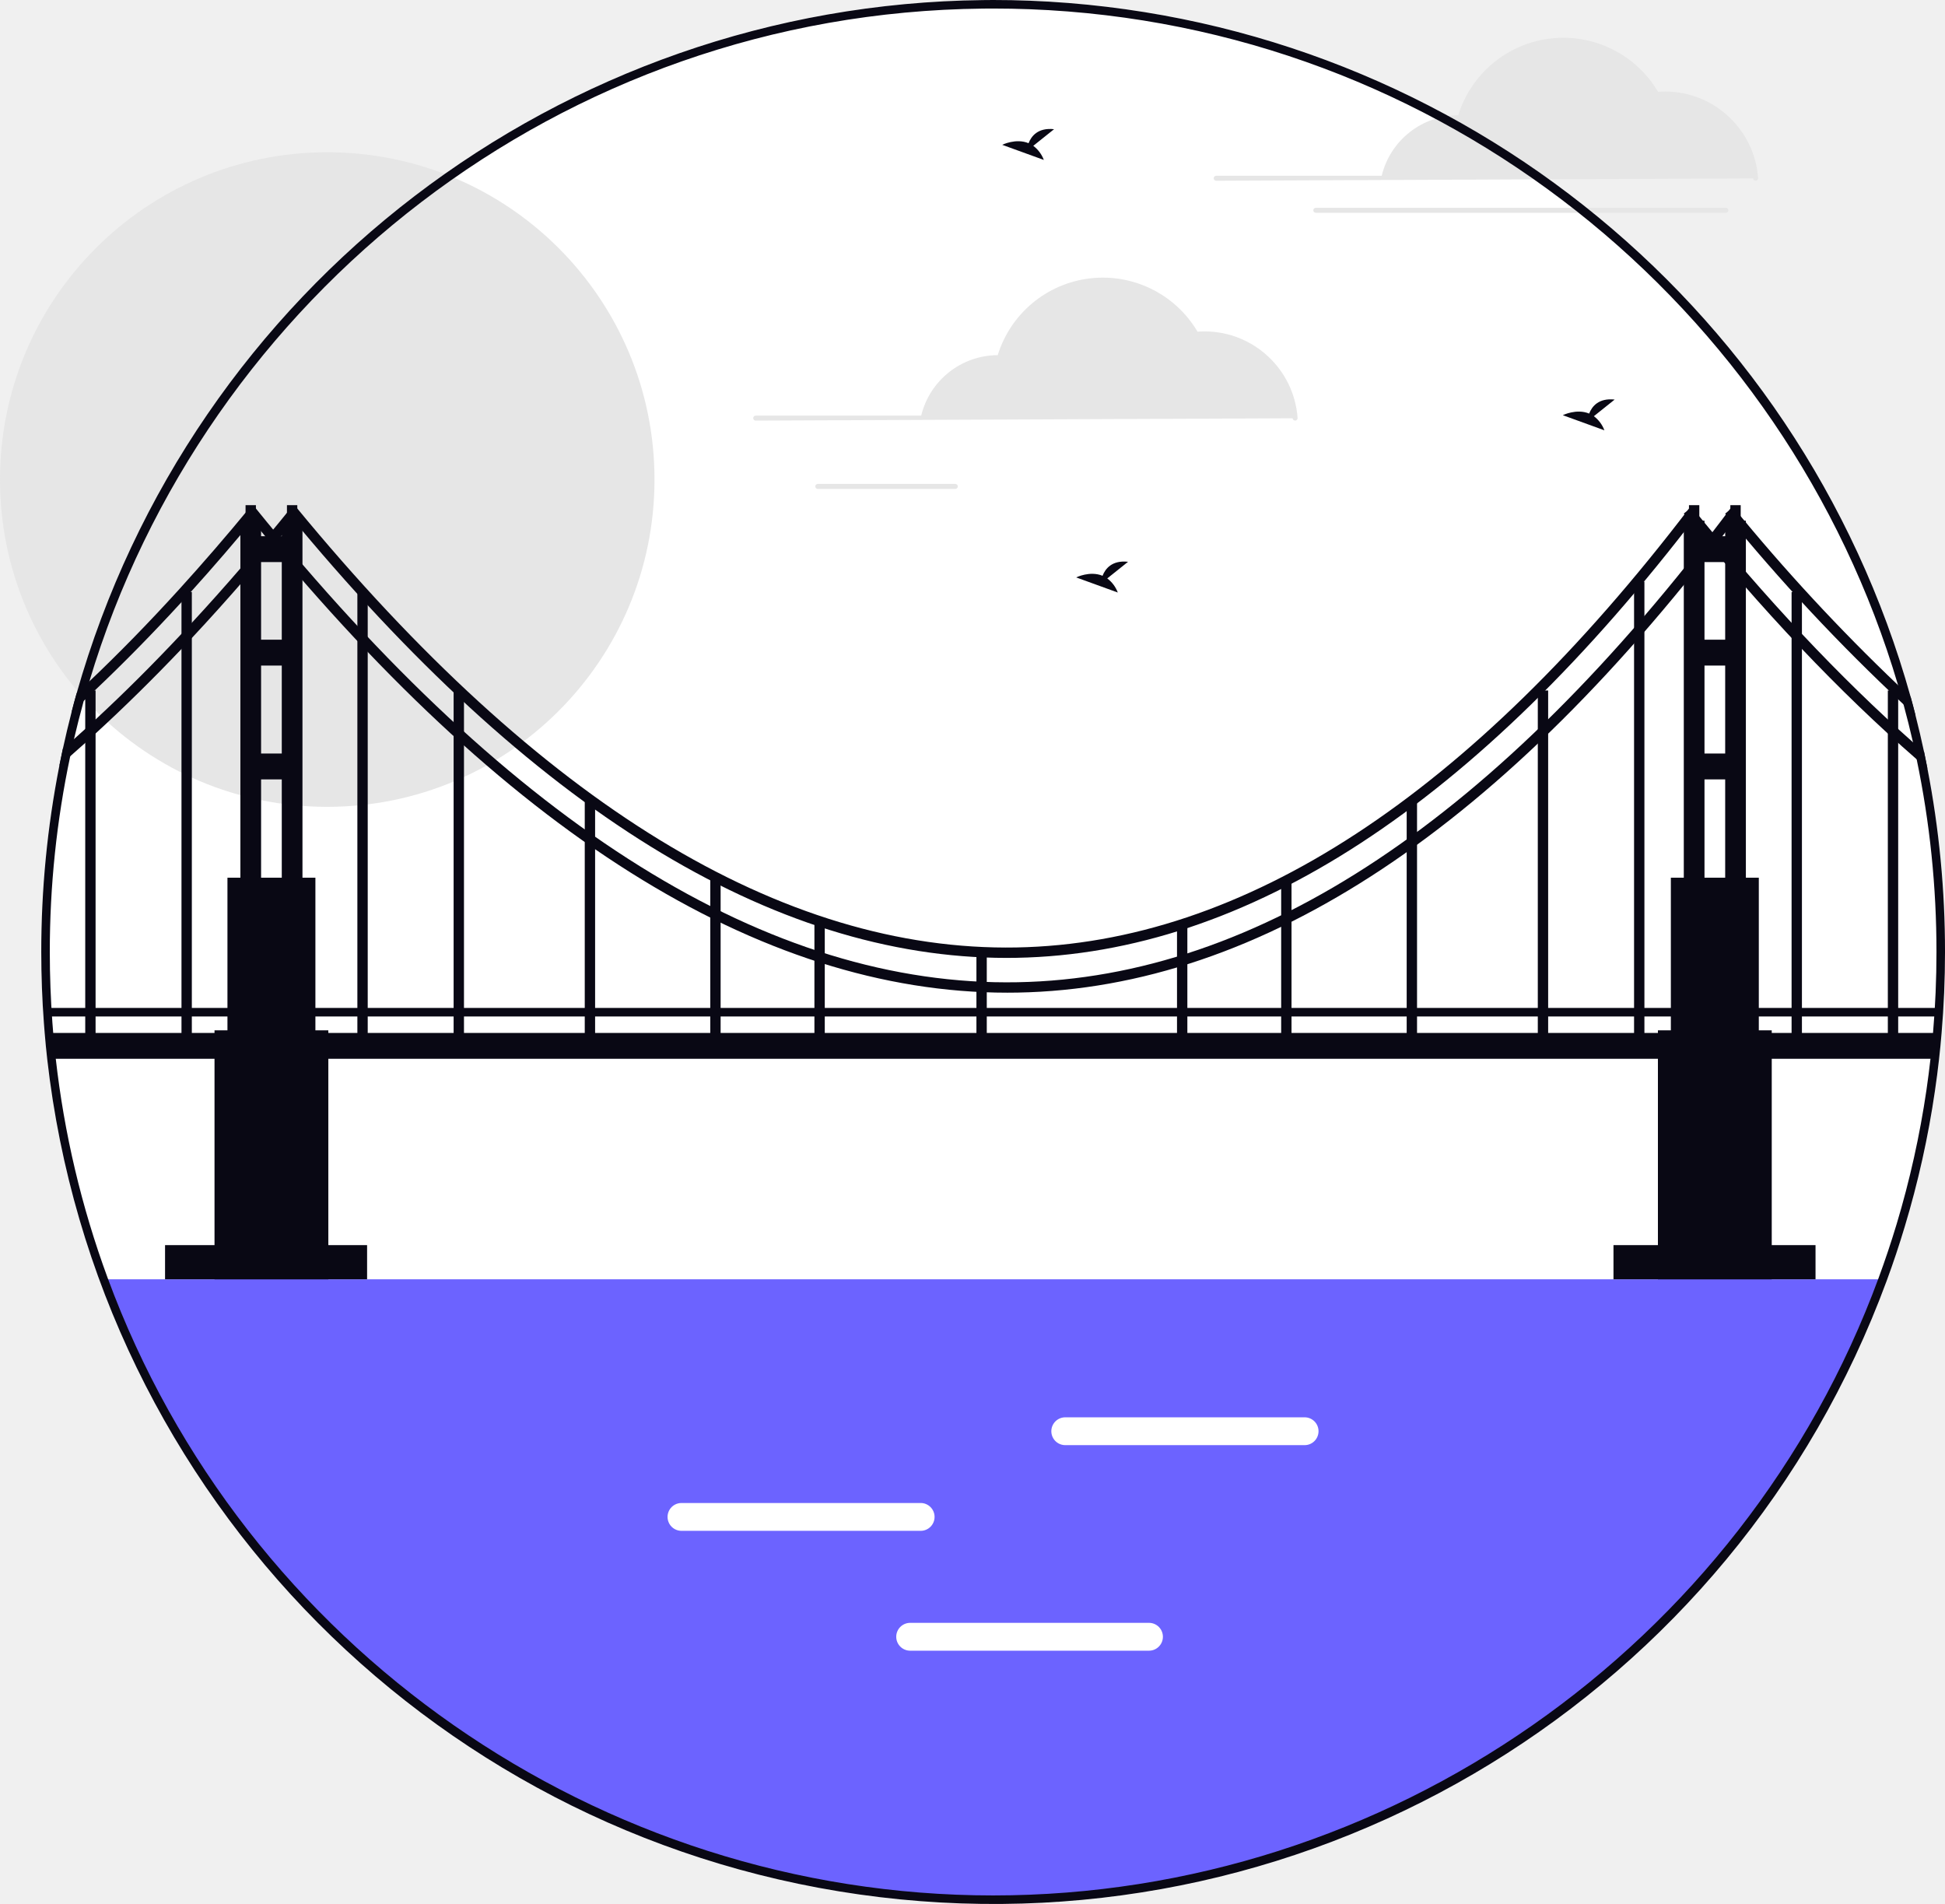
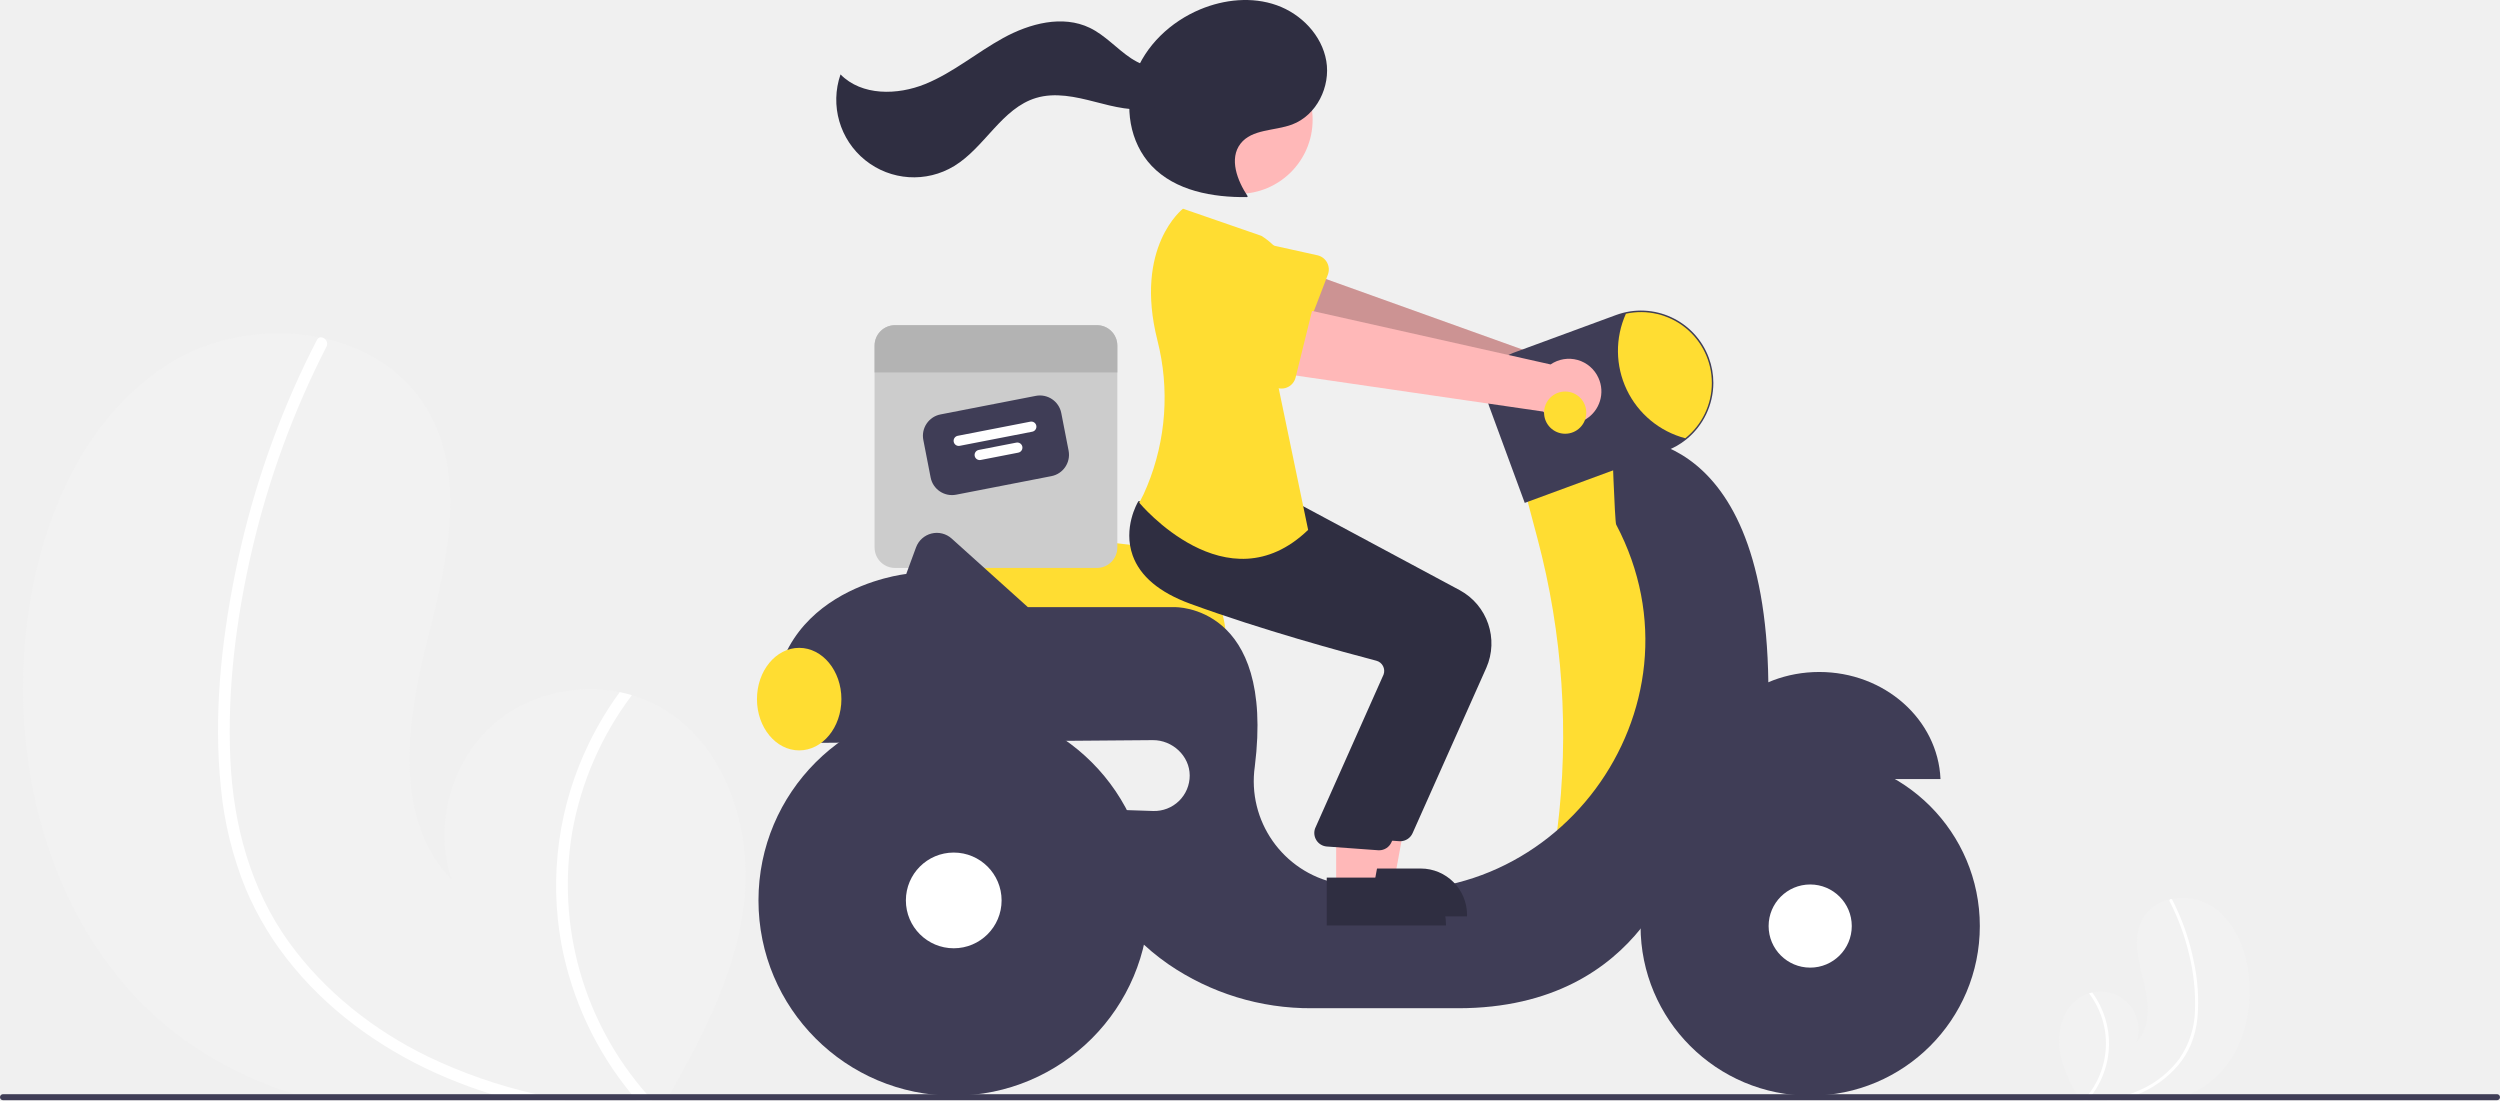
- <svg xmlns="http://www.w3.org/2000/svg" width="800" height="783.031" viewBox="0 0 800 783.031" role="img" artist="Katerina Limpitsouni" source="https://undraw.co/">
-   <g id="Group_178" data-name="Group 178" transform="translate(-656 -242)">
-     <g id="Group_177" data-name="Group 177" transform="translate(656 242)">
-       <path id="Path_2918-1466" data-name="Path 2918" d="M914.2,382.533q-.65-3.406-1.369-6.789c-1.077-5.056-2.259-10.1-3.535-15.1-.632-2.528-1.311-5.056-2-7.573v-.012A392.052,392.052,0,0,0,545.043,66.735h-.035q-7.532-.3-15.1-.293c-1.381,0-2.762.012-4.131.035A391.992,391.992,0,0,0,152.944,351.586q-1.089,3.827-2.072,7.678c-1.311,5.045-2.5,10.113-3.617,15.216v.012c-.492,2.282-.96,4.553-1.416,6.835a395.6,395.6,0,0,0-7.444,76.629c0,9.82.363,19.652,1.089,29.3.105,1.381.21,2.762.327,4.132.281,3.453.632,7.046,1.042,10.7a391.609,391.609,0,0,0,756.588,91.084q4.056-11.008,7.421-22.239a385.285,385.285,0,0,0,12.407-55.76q.965-6.531,1.7-13.086c.41-3.652.761-7.245,1.042-10.686.936-10.967,1.416-22.215,1.416-33.44a395.4,395.4,0,0,0-7.221-75.424Z" transform="translate(-121.423 -66.442)" fill="#fff" />
-       <path id="Path_2919-1467" data-name="Path 2919" d="M506.048,137.05a1.028,1.028,0,1,1,0-2.057h68.076A32.535,32.535,0,0,1,605.6,110.127a45.245,45.245,0,0,1,82.18-9.652c1.012-.079,2-.119,2.958-.119a38.41,38.41,0,0,1,38.2,35.592,1.028,1.028,0,0,1-.954,1.1l-.073,0a1.028,1.028,0,0,1-1.025-.956Z" transform="translate(-5.811 -62.72)" fill="#e6e6e6" />
-       <path id="Path_2920-1468" data-name="Path 2920" d="M705.856,133.47H537.193a1.028,1.028,0,1,1,0-2.057H705.856a1.028,1.028,0,1,1,0,2.057Z" transform="translate(4.01 -45.954)" fill="#e6e6e6" />
-       <rect id="Rectangle_663" data-name="Rectangle 663" width="46.814" height="108.524" transform="translate(88.233 423.738)" fill="#090814" />
-       <rect id="Rectangle_664" data-name="Rectangle 664" width="46.814" height="108.524" transform="translate(681.923 423.738)" fill="#090814" />
-       <path id="Path_2921-1469" data-name="Path 2921" d="M889.646,466.426C834.857,615.354,691.711,721.583,523.764,721.583S212.671,615.354,157.882,466.426Z" transform="translate(-115.278 59.69)" fill="#6c63ff" />
-       <circle id="Ellipse_470" data-name="Ellipse 470" cx="134.601" cy="134.601" r="134.601" transform="translate(0 62.619)" fill="#e6e6e6" />
-       <path id="Path_2922-1470" data-name="Path 2922" d="M914.2,382.533q-.65-3.406-1.369-6.789c-1.077-5.056-2.259-10.1-3.535-15.1-.632-2.528-1.311-5.056-2-7.573v-.012A392.052,392.052,0,0,0,545.043,66.735h-.035q-7.532-.3-15.1-.293c-1.381,0-2.762.012-4.131.035A391.992,391.992,0,0,0,152.944,351.586q-1.089,3.827-2.072,7.678c-1.311,5.045-2.5,10.113-3.617,15.216v.012c-.492,2.282-.96,4.553-1.416,6.835a395.6,395.6,0,0,0-7.444,76.629c0,9.82.363,19.652,1.089,29.3.105,1.381.21,2.762.327,4.132.281,3.453.632,7.046,1.042,10.7a391.609,391.609,0,0,0,756.588,91.084q4.056-11.008,7.421-22.239a385.285,385.285,0,0,0,12.407-55.76q.965-6.531,1.7-13.086c.41-3.652.761-7.245,1.042-10.686.936-10.967,1.416-22.215,1.416-33.44a395.4,395.4,0,0,0-7.221-75.424ZM916.507,491.1c-.269,3.406-.62,6.976-1.03,10.581q-.737,6.514-1.673,12.992a386.684,386.684,0,0,1-12.3,55.268q-3.354,11.113-7.362,22C838.252,743.885,691.875,845.96,529.909,845.96S221.567,743.885,165.678,591.949a385.547,385.547,0,0,1-21.337-90.265c-.41-3.6-.761-7.175-1.042-10.593-.117-1.358-.222-2.715-.327-4.085-.7-9.562-1.065-19.324-1.065-29.05a387.49,387.49,0,0,1,8.4-80.5c.492-2.353,1.018-4.693,1.545-7.034v-.012q1.861-7.936,4.015-15.754c.2-.726.4-1.451.609-2.165q.28-1.036.6-2.072c.351-1.264.726-2.516,1.1-3.757C205.754,188.028,352.317,71.779,525.8,69.977c1.369-.012,2.739-.023,4.108-.023q7.515,0,14.982.281c169.27,6.461,311.117,121.89,357.221,277.981q1.159,3.933,2.247,7.912c1.4,5.15,2.7,10.358,3.9,15.59q.79,3.476,1.51,6.987a387.08,387.08,0,0,1,8.146,79.251C917.912,469.076,917.444,480.23,916.507,491.1Z" transform="translate(-121.423 -66.442)" fill="#090814" />
-       <rect id="Rectangle_665" data-name="Rectangle 665" width="36.175" height="68.093" transform="translate(93.554 360.965)" fill="#090814" />
-       <rect id="Rectangle_666" data-name="Rectangle 666" width="8.512" height="153.21" transform="translate(98.874 214.138)" fill="#090814" />
-       <rect id="Rectangle_667" data-name="Rectangle 667" width="8.512" height="153.21" transform="translate(115.897 214.138)" fill="#090814" />
-       <rect id="Rectangle_668" data-name="Rectangle 668" width="19.151" height="10.64" transform="translate(103.131 220.522)" fill="#090814" />
-       <rect id="Rectangle_669" data-name="Rectangle 669" width="19.151" height="10.64" transform="translate(103.131 263.08)" fill="#090814" />
-       <rect id="Rectangle_670" data-name="Rectangle 670" width="19.151" height="10.64" transform="translate(103.131 309.894)" fill="#090814" />
-       <rect id="Rectangle_671" data-name="Rectangle 671" width="4.256" height="10.64" transform="translate(101.001 207.754)" fill="#090814" />
-       <rect id="Rectangle_672" data-name="Rectangle 672" width="4.256" height="10.64" transform="translate(118.026 207.754)" fill="#090814" />
-       <rect id="Rectangle_673" data-name="Rectangle 673" width="36.175" height="68.093" transform="translate(687.243 360.965)" fill="#090814" />
-       <rect id="Rectangle_674" data-name="Rectangle 674" width="8.512" height="153.21" transform="translate(692.564 214.138)" fill="#090814" />
-       <rect id="Rectangle_675" data-name="Rectangle 675" width="8.512" height="153.21" transform="translate(709.586 214.138)" fill="#090814" />
-       <rect id="Rectangle_676" data-name="Rectangle 676" width="19.151" height="10.64" transform="translate(696.818 220.522)" fill="#090814" />
-       <rect id="Rectangle_677" data-name="Rectangle 677" width="19.151" height="10.64" transform="translate(696.818 263.08)" fill="#090814" />
-       <rect id="Rectangle_678" data-name="Rectangle 678" width="19.151" height="10.64" transform="translate(696.818 309.894)" fill="#090814" />
-       <rect id="Rectangle_679" data-name="Rectangle 679" width="4.256" height="10.64" transform="translate(694.691 207.754)" fill="#090814" />
-       <rect id="Rectangle_680" data-name="Rectangle 680" width="4.256" height="10.64" transform="translate(711.713 207.754)" fill="#090814" />
-       <path id="Path_2923-1471" data-name="Path 2923" d="M917.505,389.4q-.439,5.355-1.041,10.639H141.839q-.6-5.285-1.041-10.639Z" transform="translate(-120.666 35.401)" fill="#090814" />
-       <path id="Path_2924-1472" data-name="Path 2924" d="M515.482,424.693c-102.026,0-207.255-66.265-312.844-197.029l3.311-2.675C312.155,356.519,417.736,422.315,519.7,420.4c99.111-1.811,197.892-67.535,293.6-195.348l3.407,2.552C720.175,356.521,620.274,422.818,519.782,424.655Q517.633,424.694,515.482,424.693Z" transform="translate(-101.165 -16.445)" fill="#090814" />
-       <path id="Path_2925-1473" data-name="Path 2925" d="M511.075,410.395c-96.371,0-195.758-61.448-295.485-182.712l3.287-2.7C319.169,346.93,418.815,407.834,515.151,406.1c93.523-1.716,186.738-62.634,277.056-181.061l3.384,2.581C704.445,347.134,610.117,408.616,515.229,410.357,513.846,410.382,512.459,410.395,511.075,410.395Z" transform="translate(-97.081 -16.448)" fill="#090814" />
-       <path id="Path_2926-1474" data-name="Path 2926" d="M752.237,332.535c-1.475-1.264-2.961-2.54-4.436-3.827q-47.772-41.592-95.789-101.045l3.312-2.669q45.594,56.48,90.967,96.726,2.282,2.037,4.577,4.026Q751.587,329.135,752.237,332.535Z" transform="translate(40.542 -16.444)" fill="#090814" />
-       <path id="Path_2927-1475" data-name="Path 2927" d="M743.25,310.653q-2.476-2.212-4.939-4.518a785.148,785.148,0,0,1-73.352-78.455l3.289-2.7a793.373,793.373,0,0,0,67.816,73.247c1.732,1.65,3.453,3.265,5.185,4.846v.012C741.939,305.6,742.618,308.125,743.25,310.653Z" transform="translate(44.625 -16.449)" fill="#090814" />
-       <rect id="Rectangle_681" data-name="Rectangle 681" width="4.256" height="184.538" transform="translate(146.992 243.456)" fill="#090814" />
-       <rect id="Rectangle_682" data-name="Rectangle 682" width="4.256" height="144.025" transform="translate(186.583 283.969)" fill="#090814" />
-       <rect id="Rectangle_683" data-name="Rectangle 683" width="4.256" height="100.05" transform="translate(240.515 329.008)" fill="#090814" />
-       <rect id="Rectangle_684" data-name="Rectangle 684" width="4.256" height="67.029" transform="translate(292.142 360.965)" fill="#090814" />
-       <rect id="Rectangle_685" data-name="Rectangle 685" width="4.256" height="51.089" transform="translate(334.981 379.033)" fill="#090814" />
-       <rect id="Rectangle_686" data-name="Rectangle 686" width="4.256" height="184.538" transform="translate(736.898 243.456)" fill="#090814" />
-       <rect id="Rectangle_687" data-name="Rectangle 687" width="4.256" height="144.025" transform="translate(776.489 283.969)" fill="#090814" />
-       <path id="Path_2928-1476" data-name="Path 2928" d="M242.886,227.663q-22.191,27.476-44.348,51.172-2.142,2.265-4.249,4.506-17.7,18.592-35.336,34.762-2.141,1.966-4.26,3.874c-2.06,1.849-4.109,3.675-6.168,5.478-.48.421-.948.843-1.428,1.252-1.006.878-2.025,1.756-3.043,2.622.457-2.282.925-4.553,1.416-6.835v-.012c1.054-.9,2.1-1.826,3.137-2.762.491-.433.972-.866,1.463-1.3v-.012q2.317-2.054,4.623-4.167,2.141-1.931,4.26-3.921,17.645-16.345,35.336-35.2c1.416-1.51,2.832-3.02,4.249-4.553q20.506-22.139,41.036-47.579Z" transform="translate(-119.639 -16.444)" fill="#090814" />
-       <path id="Path_2929-1477" data-name="Path 2929" d="M224.65,227.68Q210.762,244.57,196.9,259.9c-1.276,1.4-2.54,2.8-3.815,4.178q-17.856,19.47-35.687,36.342-1.967,1.861-3.909,3.675c-.2.2-.41.386-.609.562-.527.5-1.053.983-1.58,1.475-1.136,1.065-2.271,2.107-3.418,3.137q.983-3.845,2.072-7.678,1.808-1.65,3.593-3.371c.55-.515,1.089-1.03,1.639-1.557q18.4-17.469,36.834-37.735,14.66-16.117,29.343-33.955Z" transform="translate(-118.432 -16.449)" fill="#090814" />
-       <rect id="Rectangle_688" data-name="Rectangle 688" width="4.256" height="184.538" transform="translate(74.648 243.456)" fill="#090814" />
-       <rect id="Rectangle_689" data-name="Rectangle 689" width="4.256" height="144.025" transform="translate(35.057 283.969)" fill="#090814" />
-       <rect id="Rectangle_690" data-name="Rectangle 690" width="4.256" height="188.793" transform="translate(672.109 239.2)" fill="#090814" />
-       <rect id="Rectangle_691" data-name="Rectangle 691" width="4.256" height="144.025" transform="translate(632.515 283.969)" fill="#090814" />
-       <rect id="Rectangle_692" data-name="Rectangle 692" width="4.256" height="100.05" transform="translate(578.586 329.008)" fill="#090814" />
-       <rect id="Rectangle_693" data-name="Rectangle 693" width="4.256" height="67.029" transform="translate(526.959 360.965)" fill="#090814" />
-       <rect id="Rectangle_694" data-name="Rectangle 694" width="4.256" height="51.089" transform="translate(484.118 379.033)" fill="#090814" />
-       <rect id="Rectangle_695" data-name="Rectangle 695" width="4.256" height="38.53" transform="translate(401.616 391.592)" fill="#090814" />
-       <path id="Path_2930-1478" data-name="Path 2930" d="M438.4,547.825H340.018a5.725,5.725,0,1,1,0-11.449H438.4a5.725,5.725,0,0,1,0,11.449Z" transform="translate(-59.648 81.748)" fill="#fff" />
-       <path id="Path_2931-1479" data-name="Path 2931" d="M558.407,521.032H460.025a5.725,5.725,0,1,1,0-11.449h98.381a5.724,5.724,0,1,1,0,11.449Z" transform="translate(-21.805 73.299)" fill="#fff" />
-       <path id="Path_2932-1480" data-name="Path 2932" d="M509.8,585.3H411.415a5.725,5.725,0,0,1,0-11.449H509.8a5.725,5.725,0,0,1,0,11.449Z" transform="translate(-37.134 93.564)" fill="#fff" />
-       <path id="Path_2933-1481" data-name="Path 2933" d="M362.048,212.05a1.028,1.028,0,1,1,0-2.057h68.076A32.535,32.535,0,0,1,461.6,185.127a45.245,45.245,0,0,1,82.18-9.652c1.012-.079,2-.119,2.958-.119a38.41,38.41,0,0,1,38.2,35.592,1.028,1.028,0,0,1-.954,1.1l-.073,0a1.028,1.028,0,0,1-1.025-.956Z" transform="translate(-51.22 -39.069)" fill="#e6e6e6" />
-       <path id="Path_2934-1482" data-name="Path 2934" d="M438.029,219.807H381.465a1.028,1.028,0,1,1,0-2.057h56.564a1.028,1.028,0,1,1,0,2.057Z" transform="translate(-45.097 -18.728)" fill="#e6e6e6" />
-       <path id="Path_2935-1483" data-name="Path 2935" d="M451.665,113.7l8.553-6.841c-6.644-.733-9.374,2.891-10.492,5.759-5.191-2.155-10.842.669-10.842.669L456,119.5A12.949,12.949,0,0,0,451.665,113.7Z" transform="translate(-26.666 -53.727)" fill="#090814" />
-       <path id="Path_2936-1484" data-name="Path 2936" d="M474.8,248.956l8.553-6.841c-6.644-.733-9.374,2.891-10.492,5.759-5.191-2.155-10.842.669-10.842.669l17.113,6.213a12.949,12.949,0,0,0-4.332-5.8Z" transform="translate(-19.371 -11.075)" fill="#090814" />
-       <path id="Path_2937-1485" data-name="Path 2937" d="M626.963,198.235l8.553-6.841c-6.644-.733-9.374,2.891-10.492,5.759-5.191-2.155-10.842.669-10.842.669l17.113,6.213A12.95,12.95,0,0,0,626.963,198.235Z" transform="translate(28.613 -27.069)" fill="#090814" />
-       <rect id="Rectangle_696" data-name="Rectangle 696" width="83.102" height="14.045" transform="translate(67.887 512.07)" fill="#090814" />
-       <rect id="Rectangle_697" data-name="Rectangle 697" width="83.102" height="14.045" transform="translate(663.644 512.07)" fill="#090814" />
-       <rect id="Rectangle_698" data-name="Rectangle 698" width="778.085" height="3.511" transform="translate(19.376 414.524)" fill="#090814" />
-     </g>
-   </g>
+ <svg xmlns="http://www.w3.org/2000/svg" data-name="Layer 1" width="829" height="364.829" viewBox="0 0 829 364.829">
+   <path d="M432.13,567.974c-2.85,22.33-13.33,42.76-24.51,62.44-.37.67-.75,1.33-1.14,2H290.28c-2.35-.61-4.67-1.28-6.98-2a127.027,127.027,0,0,1-36.69-18.05c-42.75-30.8-59.2-89-51.77-141.15,4.62-32.4,18.84-65.48,46.53-82.93,14.62-9.23,33.4-12.23,50.23-8.8.44.08.88.18,1.33.27,14.48,3.26,27.38,11.36,34.72,24.41,13.2,23.45,5.34,52.5-1.15,78.6-6.47,26.1-9.98,57.34,8.8,76.59-6.2-18.25-.08-40.02,14.73-52.36,11.19-9.31,26.77-12.8,40.98-9.91,1.36.29,2.7.62,4.02,1.02a44.598,44.598,0,0,1,9.17,3.84C426.35,514.315,435.32,542.805,432.13,567.974Z" transform="translate(-185.5 -267.5855)" fill="#f2f2f2" />
+   <path d="M363.23,630.414c3.22.75,6.45,1.41,9.7,2H355.36c-2.3-.62-4.59-1.28-6.86-2q-7.485-2.34-14.74-5.37c-19.4-8.14-37.27-20.36-50.79-36.62a103.371,103.371,0,0,1-16.02-26.17,118.856,118.856,0,0,1-8.2-33.49c-2.45-23.6.05-47.85,4.72-71.03a296.451,296.451,0,0,1,23.16-69.47q1.905-3.975,3.94-7.9a1.542,1.542,0,0,1,1.03-.88,1.777,1.777,0,0,1,1.33.27,2.106,2.106,0,0,1,.83,2.78,293.039,293.039,0,0,0-24.58,66.96c-5.32,22.67-8.34,46.39-7.31,69.7.98,21.78,6.67,43.2,19.58,61.01,11.79,16.26,28.07,29.08,46.08,37.81A169.131,169.131,0,0,0,363.23,630.414Z" transform="translate(-185.5 -267.5855)" fill="#fff" />
+   <path d="M401.79,632.414h-5.18c-.58-.66-1.14-1.33-1.69-2a110.411,110.411,0,0,1-23.24-49.66,107.734,107.734,0,0,1,9.29-67.05,110.241,110.241,0,0,1,10.04-16.62c1.36.29,2.7.62,4.02,1.02a106.056,106.056,0,0,0-19.77,45.34A105.095,105.095,0,0,0,400,630.414C400.58,631.084,401.18,631.755,401.79,632.414Z" transform="translate(-185.5 -267.5855)" fill="#fff" />
+   <path d="M868.429,615.408c.752,5.893,3.518,11.285,6.469,16.479.098.177.198.351.301.528h30.667c.62-.161,1.232-.338,1.842-.528a33.525,33.525,0,0,0,9.683-4.764c11.283-8.129,15.624-23.489,13.663-37.252-1.219-8.551-4.972-17.281-12.28-21.887a18.437,18.437,0,0,0-13.257-2.322c-.116.021-.232.048-.351.071a13.68,13.68,0,0,0-9.163,6.442c-3.484,6.189-1.409,13.856.303,20.744,1.708,6.888,2.634,15.133-2.322,20.214a12.644,12.644,0,0,0-14.703-16.434c-.359.077-.713.164-1.061.269a11.771,11.771,0,0,0-2.42,1.013C869.955,601.246,867.587,608.765,868.429,615.408Z" transform="translate(-185.5 -267.5855)" fill="#f2f2f2" />
+   <path d="M886.613,631.887c-.85.198-1.702.372-2.56.528h4.637c.607-.164,1.211-.338,1.81-.528q1.976-.618,3.89-1.417a34.9,34.9,0,0,0,13.404-9.665,27.282,27.282,0,0,0,4.228-6.907,31.368,31.368,0,0,0,2.164-8.839,62.858,62.858,0,0,0-1.246-18.746,78.238,78.238,0,0,0-6.112-18.334q-.503-1.049-1.04-2.085a.407.407,0,0,0-.272-.232.469.469,0,0,0-.351.071.556.556,0,0,0-.219.734,77.338,77.338,0,0,1,6.487,17.672,68.022,68.022,0,0,1,1.929,18.395,29.351,29.351,0,0,1-5.168,16.102,32.486,32.486,0,0,1-12.161,9.979A44.637,44.637,0,0,1,886.613,631.887Z" transform="translate(-185.5 -267.5855)" fill="#fff" />
+   <path d="M876.437,632.415h1.367c.153-.174.301-.351.446-.528a29.14,29.14,0,0,0,6.134-13.106,28.433,28.433,0,0,0-2.452-17.696,29.095,29.095,0,0,0-2.65-4.386c-.359.077-.713.164-1.061.269a27.99,27.99,0,0,1,5.218,11.966,27.737,27.737,0,0,1-6.529,22.953C876.756,632.064,876.598,632.24,876.437,632.415Z" transform="translate(-185.5 -267.5855)" fill="#fff" />
+   <path d="M592.01,480.094h-95.981L495.011,450.583a8.86,8.86,0,0,1,9.931-9.099l55.854,6.839h.007a31.291,31.291,0,0,1,31.206,31.27Z" transform="translate(-185.5 -267.5855)" fill="#ffdd32" />
+   <path d="M549.231,375.414H482.289a6.777,6.777,0,0,0-6.779,6.779v66.942a6.777,6.777,0,0,0,6.779,6.779h66.942a6.777,6.777,0,0,0,6.779-6.779V382.193A6.777,6.777,0,0,0,549.231,375.414Z" transform="translate(-185.5 -267.5855)" fill="#ccc" />
+   <path d="M534.154,425.471l-31.606,6.155a7.211,7.211,0,0,1-8.447-5.693L491.672,413.457a7.211,7.211,0,0,1,5.693-8.447l31.606-6.155a7.211,7.211,0,0,1,8.447,5.693l2.43,12.476A7.211,7.211,0,0,1,534.154,425.471Z" transform="translate(-185.5 -267.5855)" fill="#3f3d56" />
+   <path d="M527.831,410.732l-24.121,4.697a1.695,1.695,0,0,1-.648-3.327l24.121-4.697a1.695,1.695,0,0,1,.648,3.327Z" transform="translate(-185.5 -267.5855)" fill="#fff" />
+   <path d="M523.143,417.688l-12.476,2.43a1.695,1.695,0,0,1-.648-3.327l12.476-2.43a1.695,1.695,0,1,1,.648,3.327Z" transform="translate(-185.5 -267.5855)" fill="#fff" />
+   <path d="M556.01,382.193v8.897h-80.5v-8.897a6.777,6.777,0,0,1,6.779-6.779h66.942A6.777,6.777,0,0,1,556.01,382.193Z" transform="translate(-185.5 -267.5855)" fill="#b3b3b3" />
+   <path d="M716.761,393.877a10.743,10.743,0,0,0-15.193-6.365l-92.097-33.043-4.056,23.007,91.803,25.245a10.801,10.801,0,0,0,19.543-8.845Z" transform="translate(-185.5 -267.5855)" fill="#ffb8b8" />
+   <path d="M716.761,393.877a10.743,10.743,0,0,0-15.193-6.365l-92.097-33.043-4.056,23.007,91.803,25.245a10.801,10.801,0,0,0,19.543-8.845Z" transform="translate(-185.5 -267.5855)" opacity="0.2" />
+   <path d="M625.817,358.662l-8.697,22.72a4.817,4.817,0,0,1-6.861,2.476l-21.136-11.896a13.377,13.377,0,0,1,9.637-24.959l23.602,5.235a4.817,4.817,0,0,1,3.454,6.424Z" transform="translate(-185.5 -267.5855)" fill="#ffdd32" />
+   <path d="M724.01,414.914l-33,15,4.333,16.311a253.735,253.735,0,0,1,6.54,96.65v0l24.128,5.039,20-51-7-58Z" transform="translate(-185.5 -267.5855)" fill="#ffdd32" />
+   <path d="M788.76,490.414c-21.682,0-39.352,15.762-40.209,35.5h80.418C828.111,506.176,810.442,490.414,788.76,490.414Z" transform="translate(-185.5 -267.5855)" fill="#3f3d56" />
+   <path d="M771.881,493.816c-1.128-89.098-51.872-80.902-51.872-80.902s.949,27.733,1.405,28.596c32.335,61.18-21.03,132.904-88.96,119.709q-1.921-.373-3.691-.757a34.581,34.581,0,0,1-27.163-38.763c6.692-53.736-26.591-52.785-26.591-52.785H526.343l-25.273-22.746a7.347,7.347,0,0,0-11.809,2.921l-3.251,8.825s-48,5-44,52h14.84a29.967,29.967,0,0,0,.16,4l110.751-.9c6.492-.053,12.222,5.208,12.249,11.7a11.753,11.753,0,0,1-12.144,11.796l-17.855-.595c-5.5,24.5,8,41,22.875,51.375a83.148,83.148,0,0,0,47.618,14.625h48.507c63,0,74-53,74-53C776.01,534.914,771.881,493.816,771.881,493.816Z" transform="translate(-185.5 -267.5855)" fill="#3f3d56" />
+   <circle cx="600.26" cy="307.079" r="56.25" fill="#3f3d56" />
+   <circle cx="600.26" cy="307.079" r="13.787" fill="#fff" />
+   <circle cx="316.26" cy="298.579" r="64.75" fill="#3f3d56" />
+   <circle cx="316.26" cy="298.579" r="15.87" fill="#fff" />
+   <path d="M691.104,434.347,679.23,402.097a13.638,13.638,0,0,1,8.087-17.511l34.04-12.531a23.998,23.998,0,0,1,30.812,14.227,23.845,23.845,0,0,1,1.481,8.292,24.189,24.189,0,0,1-8.988,18.73,23.813,23.813,0,0,1-6.72,3.789Z" transform="translate(-185.5 -267.5855)" fill="#3f3d56" />
+   <path d="M753.15,394.574a23.549,23.549,0,0,1-8.8,18.34,29.988,29.988,0,0,1-19.7-41.3,23.505,23.505,0,0,1,28.5,22.96Z" transform="translate(-185.5 -267.5855)" fill="#ffdd32" />
+   <ellipse cx="265.01" cy="231.829" rx="14" ry="17" fill="#ffdd32" />
+   <polygon points="450.071 292.005 462.331 292.005 468.164 260.208 450.069 260.209 450.071 292.005" fill="#ffb8b8" />
+   <path d="M632.444,555.588l24.144-.001h.001a15.386,15.386,0,0,1,15.386,15.386v.5l-39.531.001Z" transform="translate(-185.5 -267.5855)" fill="#2f2e41" />
+   <path d="M649.801,546.54q-.214,0-.43-.021l-16.967-1.235a4.5,4.5,0,0,1-3.809-6.029l22.707-51.015a3.498,3.498,0,0,0-.196-2.799,3.451,3.451,0,0,0-2.211-1.76c-10.677-2.791-38.072-10.223-61.786-18.918-10.16-3.726-16.559-9.109-19.019-16.002-3.243-9.087,1.555-17.374,1.76-17.722l.161-.272,22.315,2.028,24.191,2.058,53.013,28.428a20.086,20.086,0,0,1,8.819,25.784L653.908,543.873A4.497,4.497,0,0,1,649.801,546.54Z" transform="translate(-185.5 -267.5855)" fill="#2f2e41" />
+   <circle cx="410.705" cy="39.72" r="24.561" fill="#ffb8b8" />
+   <polygon points="443.071 295.005 455.331 295.005 461.164 263.208 443.069 263.209 443.071 295.005" fill="#ffb8b8" />
+   <path d="M625.444,558.588l24.144-.001h.001a15.386,15.386,0,0,1,15.386,15.386v.5l-39.531.001Z" transform="translate(-185.5 -267.5855)" fill="#2f2e41" />
+   <path d="M642.801,549.54q-.214,0-.43-.021l-16.967-1.235a4.5,4.5,0,0,1-3.809-6.029l22.707-51.015a3.498,3.498,0,0,0-.196-2.799,3.451,3.451,0,0,0-2.211-1.76c-10.677-2.791-38.072-10.223-61.786-18.918-10.16-3.726-16.559-9.109-19.019-16.002-3.243-9.087,1.555-17.374,1.76-17.722l.161-.272,22.315,2.028,24.191,2.058,53.013,28.428a20.086,20.086,0,0,1,8.819,25.784L646.908,546.873A4.497,4.497,0,0,1,642.801,549.54Z" transform="translate(-185.5 -267.5855)" fill="#2f2e41" />
+   <path d="M603.78,345.794l-26-9s-16.322,12.54-8.481,43.649a77.012,77.012,0,0,1-3.4,48.32,49.779,49.779,0,0,1-2.619,5.531s29,35,56,9l-10.5-50.5S625.28,359.294,603.78,345.794Z" transform="translate(-185.5 -267.5855)" fill="#ffdd32" />
+   <path d="M599.255,332.702c-3.496-5.232-6.254-12.488-2.406-17.466,3.799-4.914,11.292-4.19,17.111-6.365,8.104-3.029,12.804-12.549,11.338-21.076s-8.31-15.594-16.464-18.486-17.348-1.951-25.333,1.379c-9.829,4.1-18.261,12.03-21.797,22.076s-1.646,22.108,5.689,29.83c7.864,8.278,20.206,10.485,31.623,10.351" transform="translate(-185.5 -267.5855)" fill="#2f2e41" />
+   <path d="M576.408,288.069c-4.405,3.586-11.125,1.993-15.854-1.154s-8.565-7.628-13.681-10.096c-9.019-4.35-19.924-1.458-28.702,3.36s-16.559,11.475-25.831,15.256-21.104,3.968-28.125-3.172a25.732,25.732,0,0,0,37.71,30.371c10.159-6.188,15.771-19.164,27.166-22.579,6.306-1.89,13.076-.368,19.449,1.281s13.018,3.43,19.449,2.027,12.447-7.183,11.629-13.715Z" transform="translate(-185.5 -267.5855)" fill="#2f2e41" />
+   <path d="M715.538,392.877a10.743,10.743,0,0,0-15.863-4.442L604.206,367.008l-1.187,23.332,94.217,13.726a10.801,10.801,0,0,0,18.302-11.189Z" transform="translate(-185.5 -267.5855)" fill="#ffb8b8" />
+   <path d="M620.945,369.151l-5.827,23.62a4.817,4.817,0,0,1-6.503,3.303l-22.443-9.198a13.377,13.377,0,0,1,6.484-25.957l24.068,2.283a4.817,4.817,0,0,1,4.22,5.949Z" transform="translate(-185.5 -267.5855)" fill="#ffdd32" />
+   <circle cx="519.01" cy="136.829" r="7" fill="#ffdd32" />
+   <path d="M1014.5,631.414a1.003,1.003,0,0,1-1,1h-827a1,1,0,0,1,0-2h827A1.003,1.003,0,0,1,1014.5,631.414Z" transform="translate(-185.5 -267.5855)" fill="#3f3d56" />
</svg>
